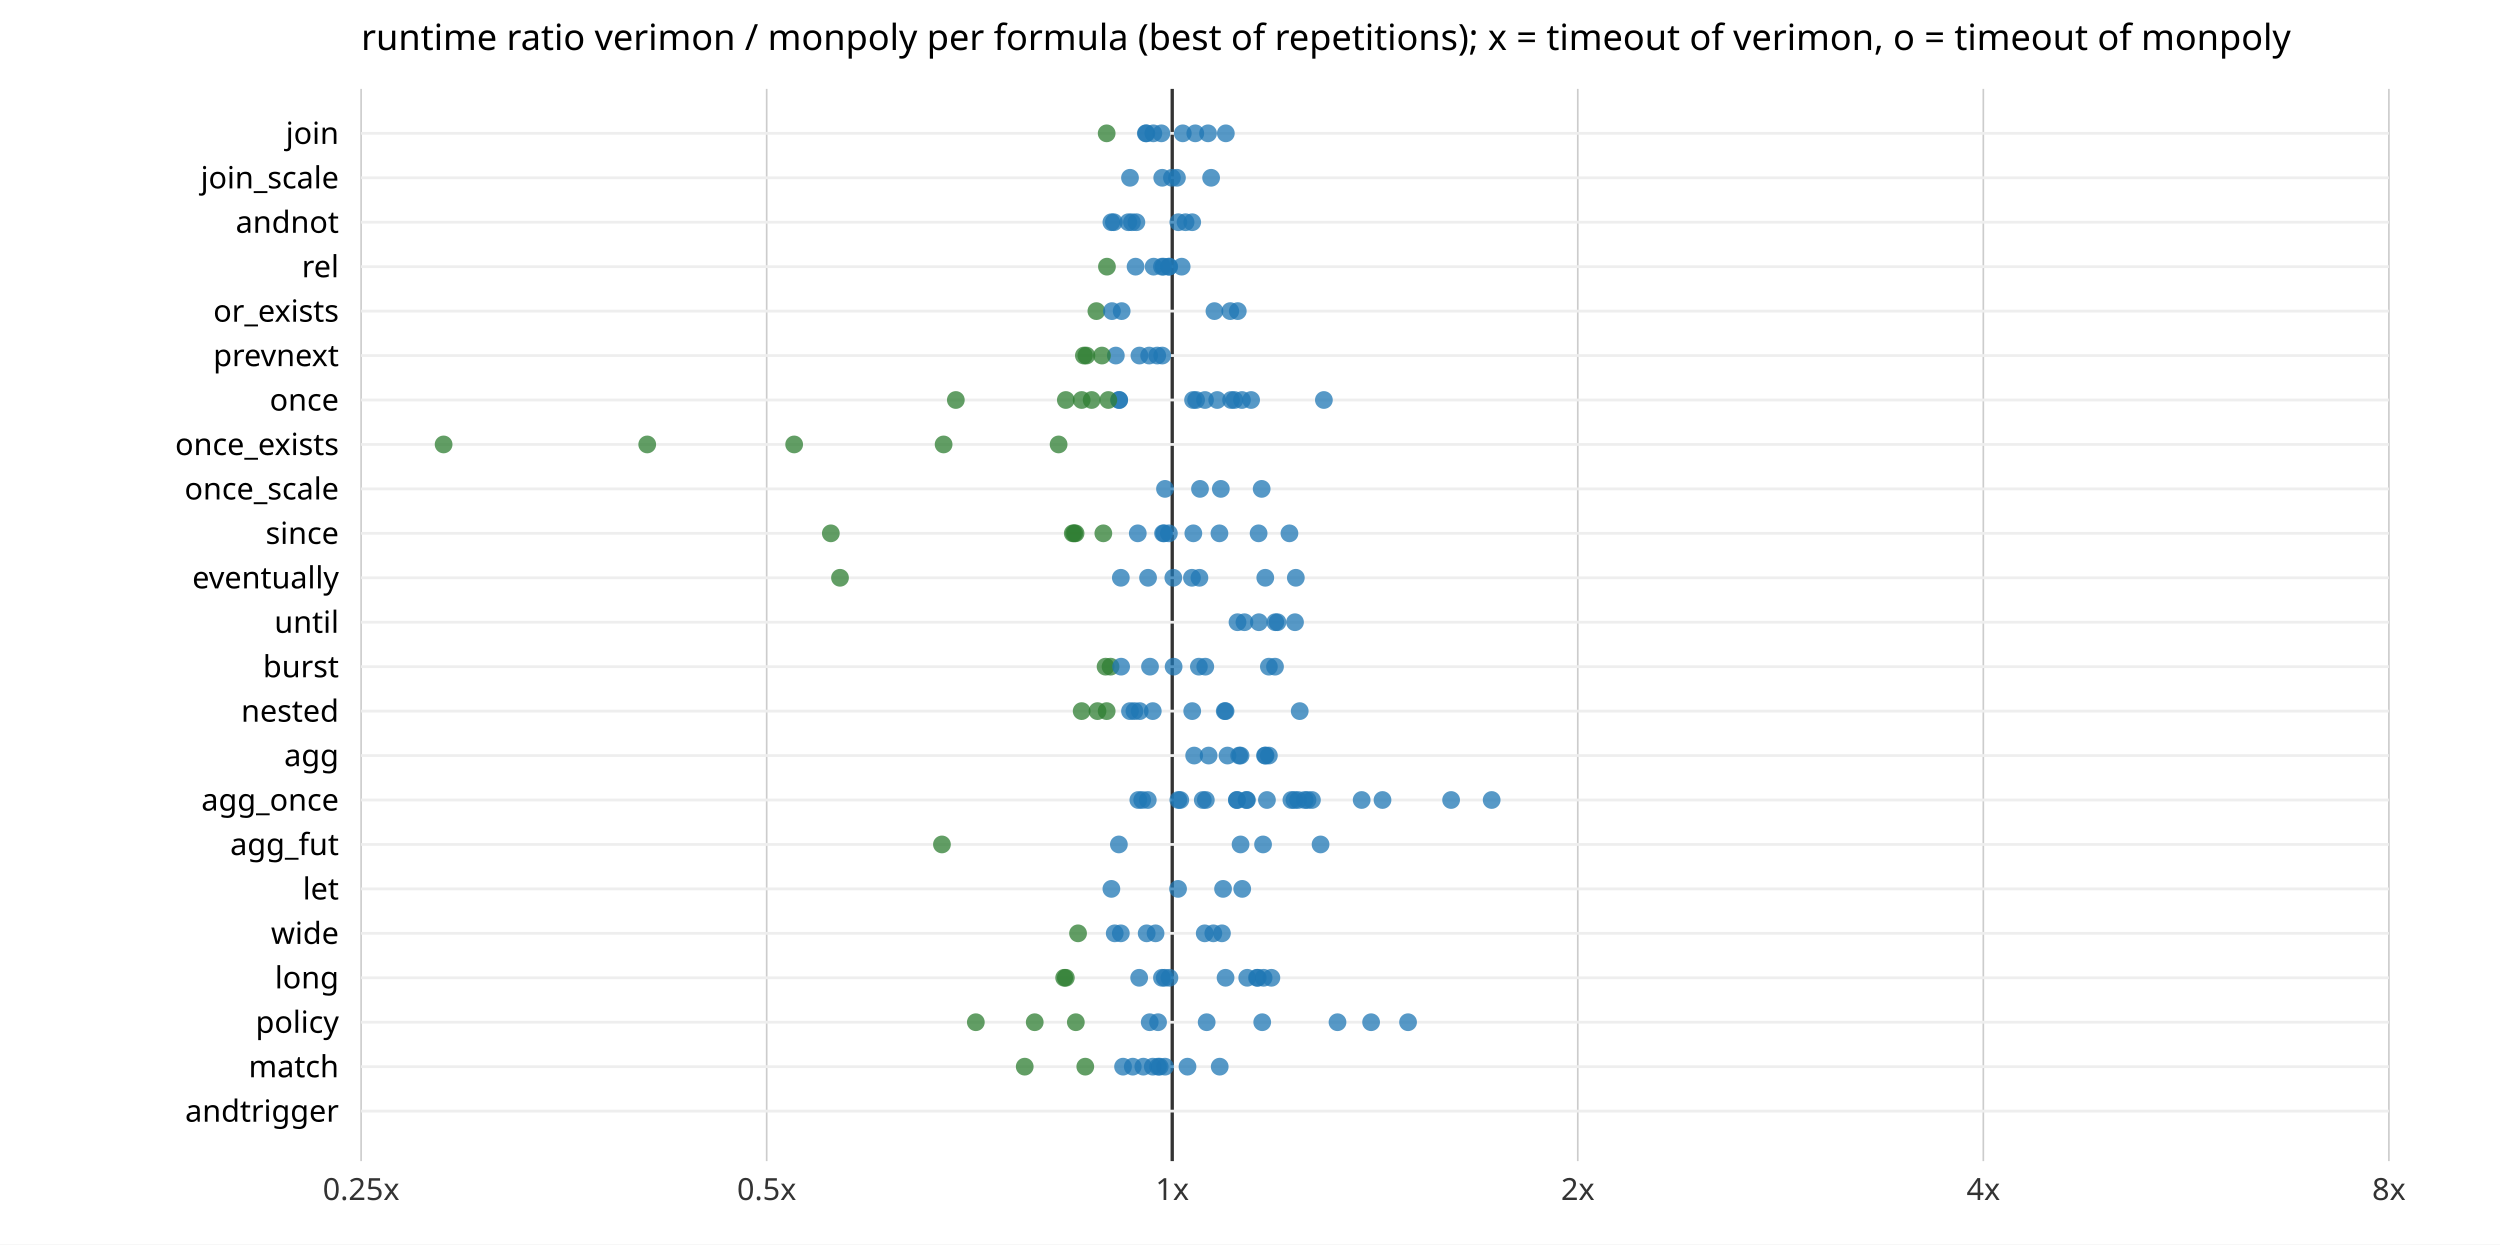
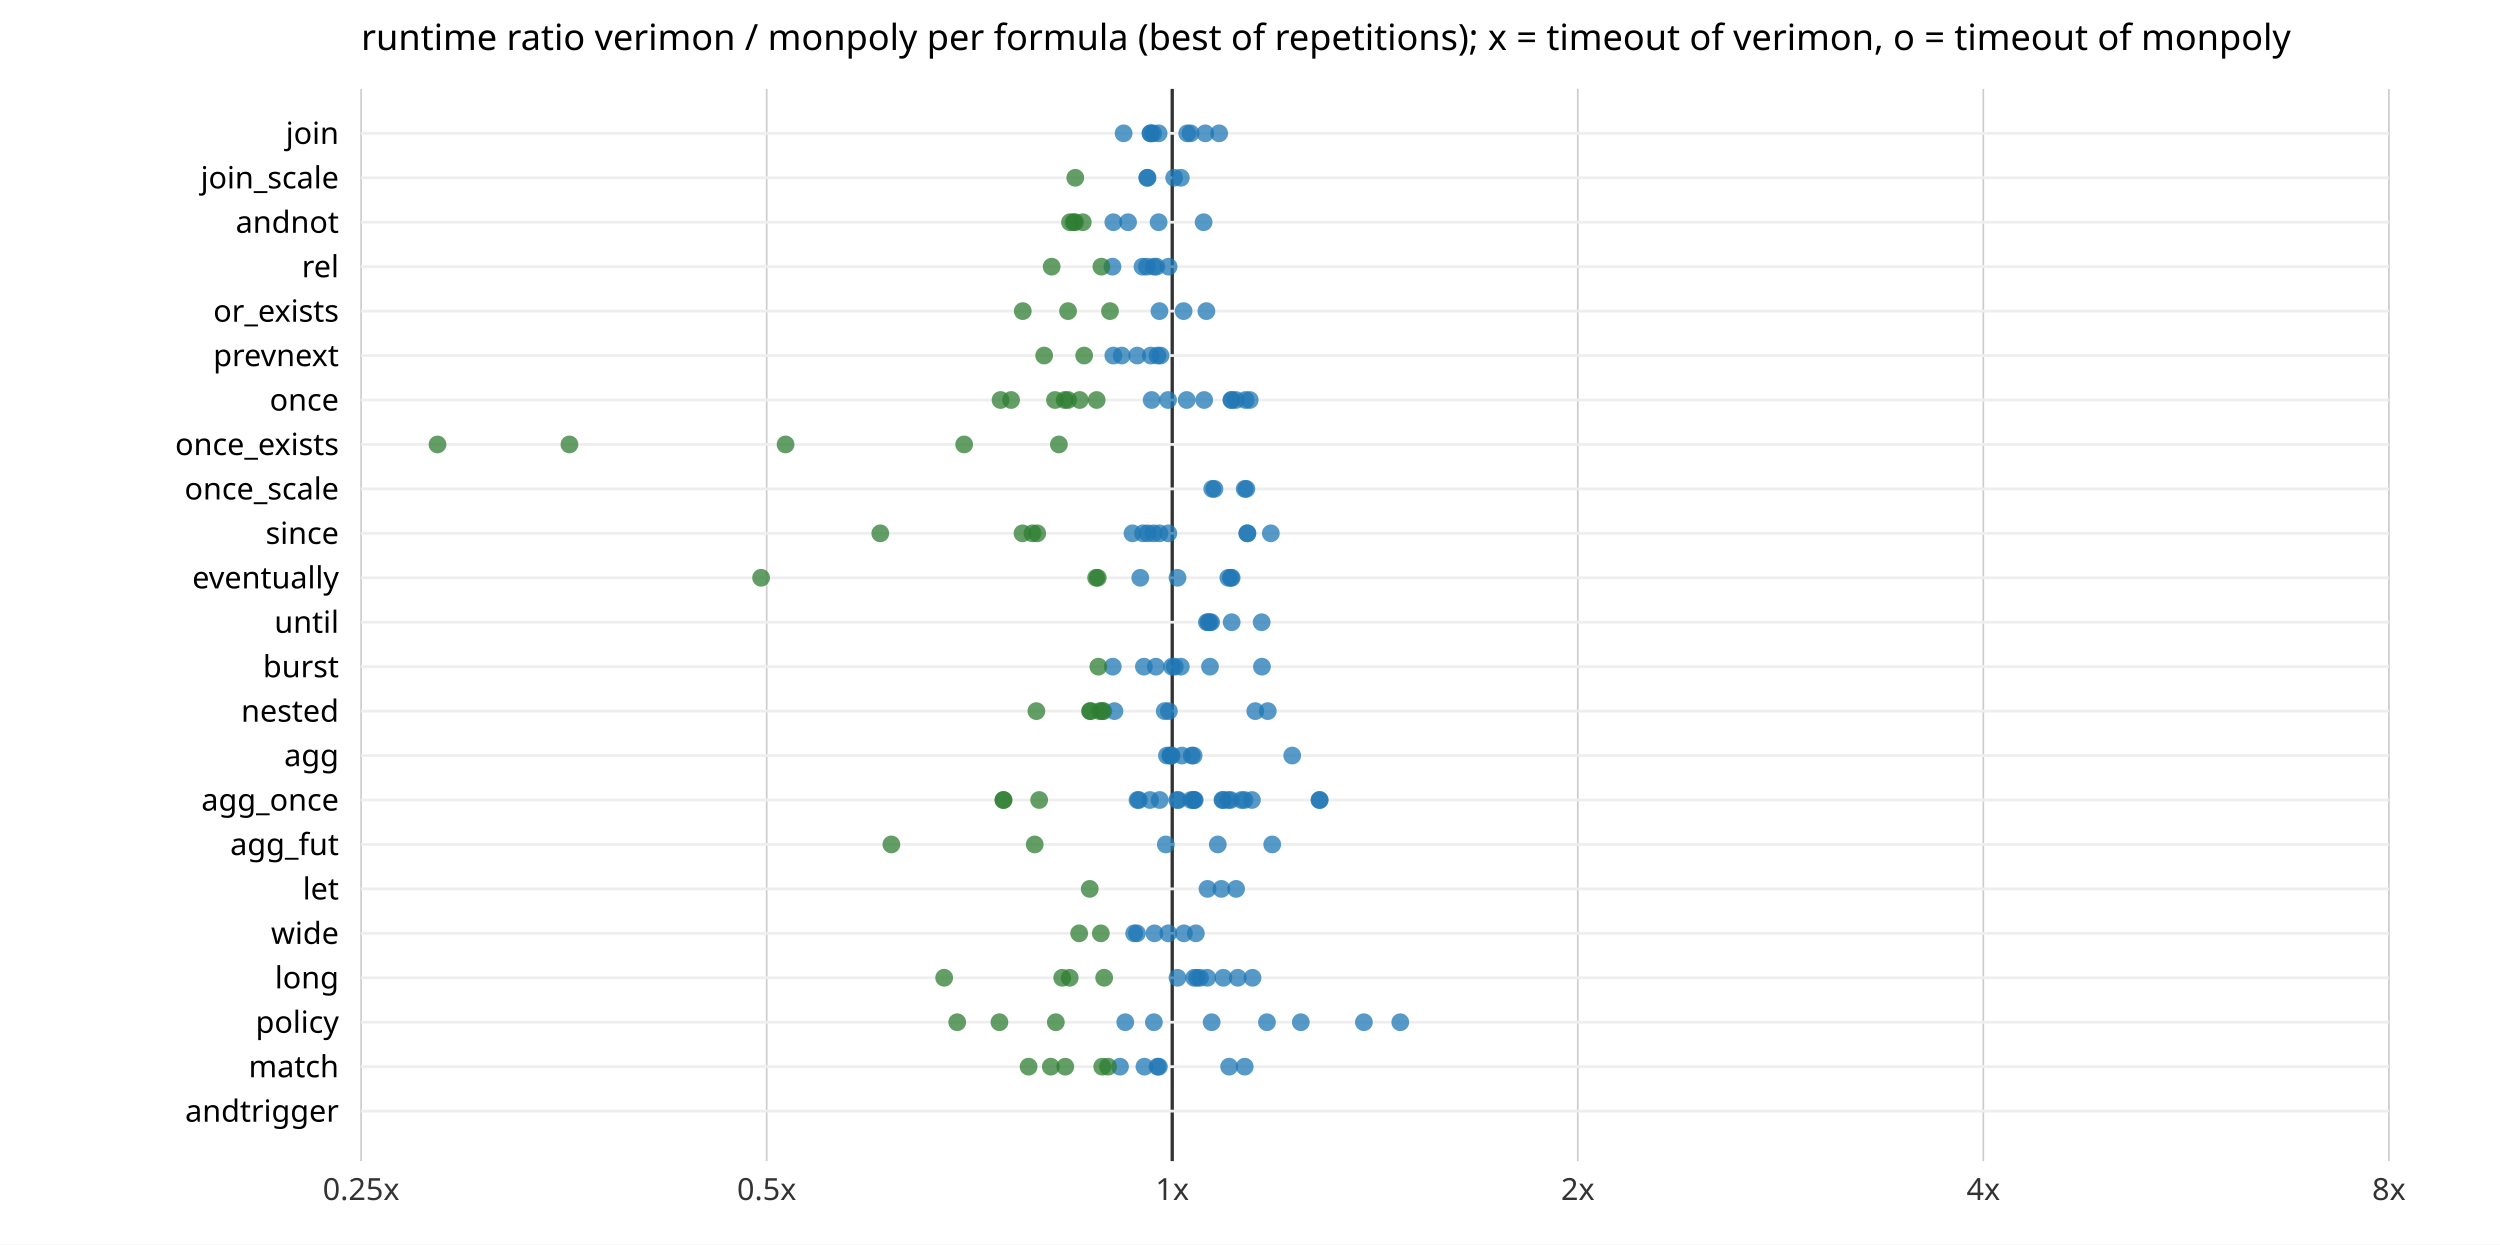
<svg xmlns="http://www.w3.org/2000/svg" width="900" height="448" font-family="sans-serif" font-size="11">
  <rect width="100%" height="100%" fill="white" />
  <text x="130" y="18" font-size="13">runtime ratio verimon / monpoly per formula (best of repetitions); x = timeout of verimon, o = timeout of monpoly</text>
  <line x1="130.0" y1="32" x2="130.0" y2="418" stroke="#ccc" stroke-width="0.6" />
  <text x="130.0" y="432" text-anchor="middle" fill="#333">0.25x</text>
  <line x1="276.0" y1="32" x2="276.0" y2="418" stroke="#ccc" stroke-width="0.6" />
  <text x="276.0" y="432" text-anchor="middle" fill="#333">0.5x</text>
  <line x1="422.0" y1="32" x2="422.0" y2="418" stroke="#333" stroke-width="1.2" />
  <text x="422.0" y="432" text-anchor="middle" fill="#333">1x</text>
  <line x1="568.0" y1="32" x2="568.0" y2="418" stroke="#ccc" stroke-width="0.6" />
  <text x="568.0" y="432" text-anchor="middle" fill="#333">2x</text>
  <line x1="714.0" y1="32" x2="714.0" y2="418" stroke="#ccc" stroke-width="0.6" />
  <text x="714.0" y="432" text-anchor="middle" fill="#333">4x</text>
  <line x1="860.0" y1="32" x2="860.0" y2="418" stroke="#ccc" stroke-width="0.6" />
  <text x="860.0" y="432" text-anchor="middle" fill="#333">8x</text>
  <text x="122" y="48.0" text-anchor="end" dominant-baseline="middle">join</text>
  <line x1="130" y1="48.0" x2="860" y2="48.0" stroke="#eee" />
-   <circle cx="415.2" cy="48.0" r="3.2" fill="#1f77b4" fill-opacity="0.75" />
-   <circle cx="412.5" cy="48.0" r="3.2" fill="#1f77b4" fill-opacity="0.75" />
-   <circle cx="434.9" cy="48.0" r="3.2" fill="#1f77b4" fill-opacity="0.75" />
-   <circle cx="441.3" cy="48.0" r="3.2" fill="#1f77b4" fill-opacity="0.75" />
-   <circle cx="425.8" cy="48.0" r="3.2" fill="#1f77b4" fill-opacity="0.75" />
-   <circle cx="412.7" cy="48.0" r="3.2" fill="#1f77b4" fill-opacity="0.75" />
-   <circle cx="418.1" cy="48.0" r="3.2" fill="#1f77b4" fill-opacity="0.75" />
-   <circle cx="430.3" cy="48.0" r="3.2" fill="#1f77b4" fill-opacity="0.75" />
-   <circle cx="398.4" cy="48.0" r="3.2" fill="#2e7d32" fill-opacity="0.75" />
+   <circle cx="417.1" cy="48.0" r="3.2" fill="#1f77b4" fill-opacity="0.75" />
+   <circle cx="415.1" cy="48.0" r="3.2" fill="#1f77b4" fill-opacity="0.75" />
+   <circle cx="438.9" cy="48.0" r="3.2" fill="#1f77b4" fill-opacity="0.75" />
+   <circle cx="428.6" cy="48.0" r="3.2" fill="#1f77b4" fill-opacity="0.75" />
+   <circle cx="427.4" cy="48.0" r="3.2" fill="#1f77b4" fill-opacity="0.75" />
+   <circle cx="414.2" cy="48.0" r="3.2" fill="#1f77b4" fill-opacity="0.75" />
+   <circle cx="414.2" cy="48.0" r="3.2" fill="#1f77b4" fill-opacity="0.75" />
+   <circle cx="404.5" cy="48.0" r="3.2" fill="#1f77b4" fill-opacity="0.75" />
+   <circle cx="433.9" cy="48.0" r="3.2" fill="#1f77b4" fill-opacity="0.75" />
  <text x="122" y="64.0" text-anchor="end" dominant-baseline="middle">join_scale</text>
  <line x1="130" y1="64.0" x2="860" y2="64.0" stroke="#eee" />
-   <circle cx="423.7" cy="64.0" r="3.2" fill="#1f77b4" fill-opacity="0.75" />
-   <circle cx="418.4" cy="64.0" r="3.2" fill="#1f77b4" fill-opacity="0.75" />
-   <circle cx="436.0" cy="64.0" r="3.2" fill="#1f77b4" fill-opacity="0.75" />
-   <circle cx="406.8" cy="64.0" r="3.2" fill="#1f77b4" fill-opacity="0.75" />
-   <circle cx="421.9" cy="64.0" r="3.2" fill="#1f77b4" fill-opacity="0.75" />
+   <circle cx="425.1" cy="64.0" r="3.2" fill="#1f77b4" fill-opacity="0.75" />
+   <circle cx="413.1" cy="64.0" r="3.2" fill="#1f77b4" fill-opacity="0.75" />
+   <circle cx="413.0" cy="64.0" r="3.2" fill="#1f77b4" fill-opacity="0.75" />
+   <circle cx="387.1" cy="64.0" r="3.2" fill="#2e7d32" fill-opacity="0.75" />
+   <circle cx="422.7" cy="64.0" r="3.2" fill="#1f77b4" fill-opacity="0.75" />
  <text x="122" y="80.0" text-anchor="end" dominant-baseline="middle">andnot</text>
  <line x1="130" y1="80.0" x2="860" y2="80.0" stroke="#eee" />
-   <circle cx="406.2" cy="80.0" r="3.2" fill="#1f77b4" fill-opacity="0.75" />
-   <circle cx="407.5" cy="80.0" r="3.2" fill="#1f77b4" fill-opacity="0.75" />
-   <circle cx="424.2" cy="80.0" r="3.2" fill="#1f77b4" fill-opacity="0.75" />
-   <circle cx="429.2" cy="80.0" r="3.2" fill="#1f77b4" fill-opacity="0.75" />
-   <circle cx="409.1" cy="80.0" r="3.2" fill="#1f77b4" fill-opacity="0.75" />
-   <circle cx="426.8" cy="80.0" r="3.2" fill="#1f77b4" fill-opacity="0.75" />
-   <circle cx="401.0" cy="80.0" r="3.2" fill="#1f77b4" fill-opacity="0.75" />
-   <circle cx="400.1" cy="80.0" r="3.2" fill="#1f77b4" fill-opacity="0.75" />
+   <circle cx="385.2" cy="80.0" r="3.2" fill="#2e7d32" fill-opacity="0.75" />
+   <circle cx="387.0" cy="80.0" r="3.2" fill="#2e7d32" fill-opacity="0.75" />
+   <circle cx="400.8" cy="80.0" r="3.2" fill="#1f77b4" fill-opacity="0.75" />
+   <circle cx="417.1" cy="80.0" r="3.2" fill="#1f77b4" fill-opacity="0.75" />
+   <circle cx="406.1" cy="80.0" r="3.2" fill="#1f77b4" fill-opacity="0.75" />
+   <circle cx="433.3" cy="80.0" r="3.2" fill="#1f77b4" fill-opacity="0.75" />
+   <circle cx="389.8" cy="80.0" r="3.2" fill="#2e7d32" fill-opacity="0.75" />
+   <circle cx="386.5" cy="80.0" r="3.2" fill="#2e7d32" fill-opacity="0.75" />
  <text x="122" y="96.0" text-anchor="end" dominant-baseline="middle">rel</text>
  <line x1="130" y1="96.0" x2="860" y2="96.0" stroke="#eee" />
-   <circle cx="408.8" cy="96.0" r="3.2" fill="#1f77b4" fill-opacity="0.75" />
-   <circle cx="418.9" cy="96.0" r="3.2" fill="#1f77b4" fill-opacity="0.75" />
-   <circle cx="418.3" cy="96.0" r="3.2" fill="#1f77b4" fill-opacity="0.75" />
-   <circle cx="420.9" cy="96.0" r="3.2" fill="#1f77b4" fill-opacity="0.75" />
-   <circle cx="398.5" cy="96.0" r="3.2" fill="#2e7d32" fill-opacity="0.75" />
-   <circle cx="425.4" cy="96.0" r="3.2" fill="#1f77b4" fill-opacity="0.75" />
-   <circle cx="415.3" cy="96.0" r="3.2" fill="#1f77b4" fill-opacity="0.75" />
-   <circle cx="420.8" cy="96.0" r="3.2" fill="#1f77b4" fill-opacity="0.75" />
+   <circle cx="400.5" cy="96.0" r="3.2" fill="#1f77b4" fill-opacity="0.75" />
+   <circle cx="416.3" cy="96.0" r="3.2" fill="#1f77b4" fill-opacity="0.75" />
+   <circle cx="412.9" cy="96.0" r="3.2" fill="#1f77b4" fill-opacity="0.75" />
+   <circle cx="396.5" cy="96.0" r="3.2" fill="#2e7d32" fill-opacity="0.75" />
+   <circle cx="378.6" cy="96.0" r="3.2" fill="#2e7d32" fill-opacity="0.75" />
+   <circle cx="411.3" cy="96.0" r="3.2" fill="#1f77b4" fill-opacity="0.75" />
+   <circle cx="420.7" cy="96.0" r="3.2" fill="#1f77b4" fill-opacity="0.75" />
+   <circle cx="415.4" cy="96.0" r="3.2" fill="#1f77b4" fill-opacity="0.75" />
  <text x="122" y="112.0" text-anchor="end" dominant-baseline="middle">or_exists</text>
  <line x1="130" y1="112.0" x2="860" y2="112.0" stroke="#eee" />
-   <circle cx="394.7" cy="112.0" r="3.2" fill="#2e7d32" fill-opacity="0.75" />
-   <circle cx="400.3" cy="112.0" r="3.2" fill="#1f77b4" fill-opacity="0.75" />
-   <circle cx="445.6" cy="112.0" r="3.2" fill="#1f77b4" fill-opacity="0.75" />
-   <circle cx="403.8" cy="112.0" r="3.2" fill="#1f77b4" fill-opacity="0.75" />
-   <circle cx="442.9" cy="112.0" r="3.2" fill="#1f77b4" fill-opacity="0.75" />
-   <circle cx="437.2" cy="112.0" r="3.2" fill="#1f77b4" fill-opacity="0.75" />
+   <circle cx="368.2" cy="112.0" r="3.2" fill="#2e7d32" fill-opacity="0.75" />
+   <circle cx="384.5" cy="112.0" r="3.2" fill="#2e7d32" fill-opacity="0.75" />
+   <circle cx="426.1" cy="112.0" r="3.2" fill="#1f77b4" fill-opacity="0.75" />
+   <circle cx="399.6" cy="112.0" r="3.2" fill="#2e7d32" fill-opacity="0.75" />
+   <circle cx="434.3" cy="112.0" r="3.2" fill="#1f77b4" fill-opacity="0.75" />
+   <circle cx="417.4" cy="112.0" r="3.2" fill="#1f77b4" fill-opacity="0.75" />
  <text x="122" y="128.0" text-anchor="end" dominant-baseline="middle">prevnext</text>
  <line x1="130" y1="128.0" x2="860" y2="128.0" stroke="#eee" />
-   <circle cx="410.2" cy="128.0" r="3.2" fill="#1f77b4" fill-opacity="0.75" />
-   <circle cx="416.6" cy="128.0" r="3.2" fill="#1f77b4" fill-opacity="0.75" />
-   <circle cx="401.7" cy="128.0" r="3.2" fill="#1f77b4" fill-opacity="0.75" />
-   <circle cx="413.7" cy="128.0" r="3.2" fill="#1f77b4" fill-opacity="0.75" />
-   <circle cx="390.2" cy="128.0" r="3.2" fill="#2e7d32" fill-opacity="0.75" />
-   <circle cx="396.7" cy="128.0" r="3.2" fill="#2e7d32" fill-opacity="0.75" />
-   <circle cx="391.1" cy="128.0" r="3.2" fill="#2e7d32" fill-opacity="0.75" />
-   <circle cx="418.4" cy="128.0" r="3.2" fill="#1f77b4" fill-opacity="0.75" />
+   <circle cx="409.4" cy="128.0" r="3.2" fill="#1f77b4" fill-opacity="0.75" />
+   <circle cx="414.3" cy="128.0" r="3.2" fill="#1f77b4" fill-opacity="0.75" />
+   <circle cx="400.8" cy="128.0" r="3.2" fill="#1f77b4" fill-opacity="0.75" />
+   <circle cx="416.7" cy="128.0" r="3.2" fill="#1f77b4" fill-opacity="0.75" />
+   <circle cx="375.9" cy="128.0" r="3.2" fill="#2e7d32" fill-opacity="0.75" />
+   <circle cx="390.3" cy="128.0" r="3.2" fill="#2e7d32" fill-opacity="0.75" />
+   <circle cx="403.8" cy="128.0" r="3.2" fill="#1f77b4" fill-opacity="0.75" />
+   <circle cx="417.8" cy="128.0" r="3.2" fill="#1f77b4" fill-opacity="0.75" />
  <text x="122" y="144.0" text-anchor="end" dominant-baseline="middle">once</text>
  <line x1="130" y1="144.0" x2="860" y2="144.0" stroke="#eee" />
-   <circle cx="433.8" cy="144.0" r="3.2" fill="#1f77b4" fill-opacity="0.75" />
-   <circle cx="402.9" cy="144.0" r="3.2" fill="#1f77b4" fill-opacity="0.75" />
-   <circle cx="383.7" cy="144.0" r="3.2" fill="#2e7d32" fill-opacity="0.75" />
-   <circle cx="430.6" cy="144.0" r="3.2" fill="#1f77b4" fill-opacity="0.75" />
-   <circle cx="438.2" cy="144.0" r="3.2" fill="#1f77b4" fill-opacity="0.75" />
-   <circle cx="443.2" cy="144.0" r="3.2" fill="#1f77b4" fill-opacity="0.75" />
-   <circle cx="444.4" cy="144.0" r="3.2" fill="#1f77b4" fill-opacity="0.75" />
-   <circle cx="447.1" cy="144.0" r="3.2" fill="#1f77b4" fill-opacity="0.75" />
-   <circle cx="393.0" cy="144.0" r="3.2" fill="#2e7d32" fill-opacity="0.75" />
-   <circle cx="389.4" cy="144.0" r="3.2" fill="#2e7d32" fill-opacity="0.75" />
-   <circle cx="402.9" cy="144.0" r="3.2" fill="#1f77b4" fill-opacity="0.75" />
-   <circle cx="399.0" cy="144.0" r="3.2" fill="#2e7d32" fill-opacity="0.75" />
-   <circle cx="344.1" cy="144.0" r="3.2" fill="#2e7d32" fill-opacity="0.75" />
-   <circle cx="476.6" cy="144.0" r="3.2" fill="#1f77b4" fill-opacity="0.75" />
-   <circle cx="450.4" cy="144.0" r="3.2" fill="#1f77b4" fill-opacity="0.75" />
-   <circle cx="429.5" cy="144.0" r="3.2" fill="#1f77b4" fill-opacity="0.75" />
+   <circle cx="414.6" cy="144.0" r="3.2" fill="#1f77b4" fill-opacity="0.75" />
+   <circle cx="394.8" cy="144.0" r="3.2" fill="#2e7d32" fill-opacity="0.75" />
+   <circle cx="360.2" cy="144.0" r="3.2" fill="#2e7d32" fill-opacity="0.75" />
+   <circle cx="427.2" cy="144.0" r="3.2" fill="#1f77b4" fill-opacity="0.75" />
+   <circle cx="443.4" cy="144.0" r="3.2" fill="#1f77b4" fill-opacity="0.75" />
+   <circle cx="443.3" cy="144.0" r="3.2" fill="#1f77b4" fill-opacity="0.75" />
+   <circle cx="449.9" cy="144.0" r="3.2" fill="#1f77b4" fill-opacity="0.75" />
+   <circle cx="433.5" cy="144.0" r="3.2" fill="#1f77b4" fill-opacity="0.75" />
+   <circle cx="384.5" cy="144.0" r="3.2" fill="#2e7d32" fill-opacity="0.75" />
+   <circle cx="379.8" cy="144.0" r="3.2" fill="#2e7d32" fill-opacity="0.75" />
+   <circle cx="383.3" cy="144.0" r="3.2" fill="#2e7d32" fill-opacity="0.75" />
+   <circle cx="388.7" cy="144.0" r="3.2" fill="#2e7d32" fill-opacity="0.75" />
+   <circle cx="364.0" cy="144.0" r="3.2" fill="#2e7d32" fill-opacity="0.75" />
+   <circle cx="444.9" cy="144.0" r="3.2" fill="#1f77b4" fill-opacity="0.75" />
+   <circle cx="420.5" cy="144.0" r="3.2" fill="#1f77b4" fill-opacity="0.75" />
+   <circle cx="448.4" cy="144.0" r="3.2" fill="#1f77b4" fill-opacity="0.75" />
  <text x="122" y="160.0" text-anchor="end" dominant-baseline="middle">once_exists</text>
  <line x1="130" y1="160.0" x2="860" y2="160.0" stroke="#eee" />
-   <circle cx="381.1" cy="160.0" r="3.2" fill="#2e7d32" fill-opacity="0.75" />
-   <circle cx="285.9" cy="160.0" r="3.2" fill="#2e7d32" fill-opacity="0.75" />
-   <circle cx="233.0" cy="160.0" r="3.2" fill="#2e7d32" fill-opacity="0.75" />
-   <circle cx="339.7" cy="160.0" r="3.2" fill="#2e7d32" fill-opacity="0.75" />
-   <circle cx="159.7" cy="160.0" r="3.2" fill="#2e7d32" fill-opacity="0.75" />
+   <circle cx="381.2" cy="160.0" r="3.2" fill="#2e7d32" fill-opacity="0.75" />
+   <circle cx="282.8" cy="160.0" r="3.2" fill="#2e7d32" fill-opacity="0.75" />
+   <circle cx="205.0" cy="160.0" r="3.2" fill="#2e7d32" fill-opacity="0.75" />
+   <circle cx="347.1" cy="160.0" r="3.2" fill="#2e7d32" fill-opacity="0.75" />
+   <circle cx="157.5" cy="160.0" r="3.2" fill="#2e7d32" fill-opacity="0.75" />
  <text x="122" y="176.0" text-anchor="end" dominant-baseline="middle">once_scale</text>
  <line x1="130" y1="176.0" x2="860" y2="176.0" stroke="#eee" />
-   <circle cx="432.0" cy="176.0" r="3.2" fill="#1f77b4" fill-opacity="0.75" />
-   <circle cx="454.2" cy="176.0" r="3.2" fill="#1f77b4" fill-opacity="0.75" />
-   <circle cx="439.5" cy="176.0" r="3.2" fill="#1f77b4" fill-opacity="0.75" />
-   <circle cx="419.4" cy="176.0" r="3.2" fill="#1f77b4" fill-opacity="0.75" />
+   <circle cx="437.2" cy="176.0" r="3.2" fill="#1f77b4" fill-opacity="0.75" />
+   <circle cx="448.7" cy="176.0" r="3.2" fill="#1f77b4" fill-opacity="0.75" />
+   <circle cx="436.4" cy="176.0" r="3.2" fill="#1f77b4" fill-opacity="0.75" />
+   <circle cx="448.1" cy="176.0" r="3.2" fill="#1f77b4" fill-opacity="0.75" />
  <text x="122" y="192.0" text-anchor="end" dominant-baseline="middle">since</text>
  <line x1="130" y1="192.0" x2="860" y2="192.0" stroke="#eee" />
-   <circle cx="386.7" cy="192.0" r="3.2" fill="#2e7d32" fill-opacity="0.75" />
-   <circle cx="386.2" cy="192.0" r="3.2" fill="#2e7d32" fill-opacity="0.75" />
-   <circle cx="387.2" cy="192.0" r="3.2" fill="#2e7d32" fill-opacity="0.75" />
-   <circle cx="397.2" cy="192.0" r="3.2" fill="#2e7d32" fill-opacity="0.75" />
-   <circle cx="429.6" cy="192.0" r="3.2" fill="#1f77b4" fill-opacity="0.75" />
-   <circle cx="420.8" cy="192.0" r="3.2" fill="#1f77b4" fill-opacity="0.75" />
-   <circle cx="464.2" cy="192.0" r="3.2" fill="#1f77b4" fill-opacity="0.75" />
-   <circle cx="453.1" cy="192.0" r="3.2" fill="#1f77b4" fill-opacity="0.75" />
-   <circle cx="439.0" cy="192.0" r="3.2" fill="#1f77b4" fill-opacity="0.75" />
-   <circle cx="418.7" cy="192.0" r="3.2" fill="#1f77b4" fill-opacity="0.75" />
-   <circle cx="409.6" cy="192.0" r="3.2" fill="#1f77b4" fill-opacity="0.75" />
-   <circle cx="299.1" cy="192.0" r="3.2" fill="#2e7d32" fill-opacity="0.75" />
-   <circle cx="419.1" cy="192.0" r="3.2" fill="#1f77b4" fill-opacity="0.75" />
+   <circle cx="368.1" cy="192.0" r="3.2" fill="#2e7d32" fill-opacity="0.75" />
+   <circle cx="371.7" cy="192.0" r="3.2" fill="#2e7d32" fill-opacity="0.75" />
+   <circle cx="373.4" cy="192.0" r="3.2" fill="#2e7d32" fill-opacity="0.75" />
+   <circle cx="407.7" cy="192.0" r="3.2" fill="#1f77b4" fill-opacity="0.75" />
+   <circle cx="415.3" cy="192.0" r="3.2" fill="#1f77b4" fill-opacity="0.75" />
+   <circle cx="411.5" cy="192.0" r="3.2" fill="#1f77b4" fill-opacity="0.75" />
+   <circle cx="457.5" cy="192.0" r="3.2" fill="#1f77b4" fill-opacity="0.75" />
+   <circle cx="449.0" cy="192.0" r="3.2" fill="#1f77b4" fill-opacity="0.75" />
+   <circle cx="449.1" cy="192.0" r="3.2" fill="#1f77b4" fill-opacity="0.75" />
+   <circle cx="413.2" cy="192.0" r="3.2" fill="#1f77b4" fill-opacity="0.75" />
+   <circle cx="417.4" cy="192.0" r="3.2" fill="#1f77b4" fill-opacity="0.75" />
+   <circle cx="316.9" cy="192.0" r="3.2" fill="#2e7d32" fill-opacity="0.75" />
+   <circle cx="420.6" cy="192.0" r="3.2" fill="#1f77b4" fill-opacity="0.75" />
  <text x="122" y="208.0" text-anchor="end" dominant-baseline="middle">eventually</text>
  <line x1="130" y1="208.0" x2="860" y2="208.0" stroke="#eee" />
-   <circle cx="429.1" cy="208.0" r="3.2" fill="#1f77b4" fill-opacity="0.75" />
-   <circle cx="431.8" cy="208.0" r="3.2" fill="#1f77b4" fill-opacity="0.75" />
-   <circle cx="466.5" cy="208.0" r="3.2" fill="#1f77b4" fill-opacity="0.75" />
-   <circle cx="413.3" cy="208.0" r="3.2" fill="#1f77b4" fill-opacity="0.75" />
-   <circle cx="422.4" cy="208.0" r="3.2" fill="#1f77b4" fill-opacity="0.75" />
-   <circle cx="455.5" cy="208.0" r="3.2" fill="#1f77b4" fill-opacity="0.75" />
-   <circle cx="403.5" cy="208.0" r="3.2" fill="#1f77b4" fill-opacity="0.75" />
-   <circle cx="302.4" cy="208.0" r="3.2" fill="#2e7d32" fill-opacity="0.75" />
+   <circle cx="410.5" cy="208.0" r="3.2" fill="#1f77b4" fill-opacity="0.75" />
+   <circle cx="443.1" cy="208.0" r="3.2" fill="#1f77b4" fill-opacity="0.75" />
+   <circle cx="443.4" cy="208.0" r="3.2" fill="#1f77b4" fill-opacity="0.75" />
+   <circle cx="395.2" cy="208.0" r="3.2" fill="#2e7d32" fill-opacity="0.75" />
+   <circle cx="423.9" cy="208.0" r="3.2" fill="#1f77b4" fill-opacity="0.75" />
+   <circle cx="442.2" cy="208.0" r="3.2" fill="#1f77b4" fill-opacity="0.75" />
+   <circle cx="394.6" cy="208.0" r="3.2" fill="#2e7d32" fill-opacity="0.75" />
+   <circle cx="274.0" cy="208.0" r="3.2" fill="#2e7d32" fill-opacity="0.75" />
  <text x="122" y="224.0" text-anchor="end" dominant-baseline="middle">until</text>
  <line x1="130" y1="224.0" x2="860" y2="224.0" stroke="#eee" />
-   <circle cx="448.0" cy="224.0" r="3.2" fill="#1f77b4" fill-opacity="0.75" />
-   <circle cx="459.1" cy="224.0" r="3.2" fill="#1f77b4" fill-opacity="0.75" />
-   <circle cx="445.5" cy="224.0" r="3.2" fill="#1f77b4" fill-opacity="0.75" />
-   <circle cx="453.2" cy="224.0" r="3.2" fill="#1f77b4" fill-opacity="0.75" />
-   <circle cx="459.9" cy="224.0" r="3.2" fill="#1f77b4" fill-opacity="0.75" />
-   <circle cx="466.2" cy="224.0" r="3.2" fill="#1f77b4" fill-opacity="0.75" />
+   <circle cx="435.0" cy="224.0" r="3.2" fill="#1f77b4" fill-opacity="0.75" />
+   <circle cx="436.0" cy="224.0" r="3.2" fill="#1f77b4" fill-opacity="0.75" />
+   <circle cx="435.5" cy="224.0" r="3.2" fill="#1f77b4" fill-opacity="0.75" />
+   <circle cx="434.5" cy="224.0" r="3.2" fill="#1f77b4" fill-opacity="0.75" />
+   <circle cx="443.4" cy="224.0" r="3.2" fill="#1f77b4" fill-opacity="0.75" />
+   <circle cx="454.2" cy="224.0" r="3.2" fill="#1f77b4" fill-opacity="0.75" />
  <text x="122" y="240.0" text-anchor="end" dominant-baseline="middle">burst</text>
  <line x1="130" y1="240.0" x2="860" y2="240.0" stroke="#eee" />
-   <circle cx="398.0" cy="240.0" r="3.2" fill="#2e7d32" fill-opacity="0.75" />
-   <circle cx="399.8" cy="240.0" r="3.2" fill="#2e7d32" fill-opacity="0.75" />
-   <circle cx="433.9" cy="240.0" r="3.2" fill="#1f77b4" fill-opacity="0.75" />
-   <circle cx="422.5" cy="240.0" r="3.2" fill="#1f77b4" fill-opacity="0.75" />
-   <circle cx="414.0" cy="240.0" r="3.2" fill="#1f77b4" fill-opacity="0.75" />
-   <circle cx="431.6" cy="240.0" r="3.2" fill="#1f77b4" fill-opacity="0.75" />
-   <circle cx="456.8" cy="240.0" r="3.2" fill="#1f77b4" fill-opacity="0.75" />
-   <circle cx="459.0" cy="240.0" r="3.2" fill="#1f77b4" fill-opacity="0.75" />
-   <circle cx="403.6" cy="240.0" r="3.2" fill="#1f77b4" fill-opacity="0.75" />
+   <circle cx="400.6" cy="240.0" r="3.2" fill="#1f77b4" fill-opacity="0.75" />
+   <circle cx="411.8" cy="240.0" r="3.2" fill="#1f77b4" fill-opacity="0.75" />
+   <circle cx="416.1" cy="240.0" r="3.2" fill="#1f77b4" fill-opacity="0.75" />
+   <circle cx="422.9" cy="240.0" r="3.2" fill="#1f77b4" fill-opacity="0.75" />
+   <circle cx="421.9" cy="240.0" r="3.2" fill="#1f77b4" fill-opacity="0.75" />
+   <circle cx="425.1" cy="240.0" r="3.2" fill="#1f77b4" fill-opacity="0.75" />
+   <circle cx="435.6" cy="240.0" r="3.2" fill="#1f77b4" fill-opacity="0.75" />
+   <circle cx="454.3" cy="240.0" r="3.2" fill="#1f77b4" fill-opacity="0.75" />
+   <circle cx="395.4" cy="240.0" r="3.2" fill="#2e7d32" fill-opacity="0.75" />
  <text x="122" y="256.0" text-anchor="end" dominant-baseline="middle">nested</text>
  <line x1="130" y1="256.0" x2="860" y2="256.0" stroke="#eee" />
-   <circle cx="429.2" cy="256.0" r="3.2" fill="#1f77b4" fill-opacity="0.75" />
-   <circle cx="408.4" cy="256.0" r="3.2" fill="#1f77b4" fill-opacity="0.75" />
-   <circle cx="406.8" cy="256.0" r="3.2" fill="#1f77b4" fill-opacity="0.75" />
-   <circle cx="415.0" cy="256.0" r="3.2" fill="#1f77b4" fill-opacity="0.75" />
-   <circle cx="398.4" cy="256.0" r="3.2" fill="#2e7d32" fill-opacity="0.75" />
-   <circle cx="395.1" cy="256.0" r="3.2" fill="#2e7d32" fill-opacity="0.75" />
-   <circle cx="441.2" cy="256.0" r="3.2" fill="#1f77b4" fill-opacity="0.75" />
-   <circle cx="389.4" cy="256.0" r="3.2" fill="#2e7d32" fill-opacity="0.75" />
-   <circle cx="410.3" cy="256.0" r="3.2" fill="#1f77b4" fill-opacity="0.75" />
-   <circle cx="440.9" cy="256.0" r="3.2" fill="#1f77b4" fill-opacity="0.75" />
-   <circle cx="467.9" cy="256.0" r="3.2" fill="#1f77b4" fill-opacity="0.75" />
+   <circle cx="420.8" cy="256.0" r="3.2" fill="#1f77b4" fill-opacity="0.75" />
+   <circle cx="397.2" cy="256.0" r="3.2" fill="#2e7d32" fill-opacity="0.75" />
+   <circle cx="373.1" cy="256.0" r="3.2" fill="#2e7d32" fill-opacity="0.75" />
+   <circle cx="401.2" cy="256.0" r="3.2" fill="#1f77b4" fill-opacity="0.75" />
+   <circle cx="392.4" cy="256.0" r="3.2" fill="#2e7d32" fill-opacity="0.75" />
+   <circle cx="395.9" cy="256.0" r="3.2" fill="#2e7d32" fill-opacity="0.75" />
+   <circle cx="451.9" cy="256.0" r="3.2" fill="#1f77b4" fill-opacity="0.75" />
+   <circle cx="392.6" cy="256.0" r="3.2" fill="#2e7d32" fill-opacity="0.75" />
+   <circle cx="396.8" cy="256.0" r="3.2" fill="#2e7d32" fill-opacity="0.75" />
+   <circle cx="419.3" cy="256.0" r="3.2" fill="#1f77b4" fill-opacity="0.75" />
+   <circle cx="456.4" cy="256.0" r="3.2" fill="#1f77b4" fill-opacity="0.75" />
  <text x="122" y="272.0" text-anchor="end" dominant-baseline="middle">agg</text>
  <line x1="130" y1="272.0" x2="860" y2="272.0" stroke="#eee" />
-   <circle cx="456.8" cy="272.0" r="3.2" fill="#1f77b4" fill-opacity="0.75" />
-   <circle cx="455.4" cy="272.0" r="3.2" fill="#1f77b4" fill-opacity="0.75" />
-   <circle cx="441.9" cy="272.0" r="3.2" fill="#1f77b4" fill-opacity="0.75" />
-   <circle cx="435.1" cy="272.0" r="3.2" fill="#1f77b4" fill-opacity="0.75" />
-   <circle cx="446.1" cy="272.0" r="3.2" fill="#1f77b4" fill-opacity="0.75" />
-   <circle cx="446.6" cy="272.0" r="3.2" fill="#1f77b4" fill-opacity="0.75" />
-   <circle cx="455.6" cy="272.0" r="3.2" fill="#1f77b4" fill-opacity="0.75" />
-   <circle cx="429.9" cy="272.0" r="3.2" fill="#1f77b4" fill-opacity="0.75" />
+   <circle cx="421.8" cy="272.0" r="3.2" fill="#1f77b4" fill-opacity="0.75" />
+   <circle cx="421.3" cy="272.0" r="3.2" fill="#1f77b4" fill-opacity="0.75" />
+   <circle cx="421.5" cy="272.0" r="3.2" fill="#1f77b4" fill-opacity="0.75" />
+   <circle cx="420.1" cy="272.0" r="3.2" fill="#1f77b4" fill-opacity="0.75" />
+   <circle cx="429.0" cy="272.0" r="3.2" fill="#1f77b4" fill-opacity="0.75" />
+   <circle cx="429.7" cy="272.0" r="3.2" fill="#1f77b4" fill-opacity="0.75" />
+   <circle cx="465.2" cy="272.0" r="3.2" fill="#1f77b4" fill-opacity="0.75" />
+   <circle cx="425.5" cy="272.0" r="3.2" fill="#1f77b4" fill-opacity="0.75" />
  <text x="122" y="288.0" text-anchor="end" dominant-baseline="middle">agg_once</text>
  <line x1="130" y1="288.0" x2="860" y2="288.0" stroke="#eee" />
-   <circle cx="448.7" cy="288.0" r="3.2" fill="#1f77b4" fill-opacity="0.75" />
-   <circle cx="448.9" cy="288.0" r="3.2" fill="#1f77b4" fill-opacity="0.75" />
-   <circle cx="469.7" cy="288.0" r="3.2" fill="#1f77b4" fill-opacity="0.75" />
-   <circle cx="433.0" cy="288.0" r="3.2" fill="#1f77b4" fill-opacity="0.75" />
-   <circle cx="445.3" cy="288.0" r="3.2" fill="#1f77b4" fill-opacity="0.75" />
-   <circle cx="497.7" cy="288.0" r="3.2" fill="#1f77b4" fill-opacity="0.75" />
-   <circle cx="490.2" cy="288.0" r="3.2" fill="#1f77b4" fill-opacity="0.75" />
-   <circle cx="522.4" cy="288.0" r="3.2" fill="#1f77b4" fill-opacity="0.75" />
-   <circle cx="537.0" cy="288.0" r="3.2" fill="#1f77b4" fill-opacity="0.75" />
-   <circle cx="470.7" cy="288.0" r="3.2" fill="#1f77b4" fill-opacity="0.75" />
-   <circle cx="466.0" cy="288.0" r="3.2" fill="#1f77b4" fill-opacity="0.75" />
-   <circle cx="464.9" cy="288.0" r="3.2" fill="#1f77b4" fill-opacity="0.75" />
-   <circle cx="456.1" cy="288.0" r="3.2" fill="#1f77b4" fill-opacity="0.75" />
-   <circle cx="424.9" cy="288.0" r="3.2" fill="#1f77b4" fill-opacity="0.75" />
-   <circle cx="445.3" cy="288.0" r="3.2" fill="#1f77b4" fill-opacity="0.75" />
+   <circle cx="414.0" cy="288.0" r="3.2" fill="#1f77b4" fill-opacity="0.75" />
+   <circle cx="410.0" cy="288.0" r="3.2" fill="#1f77b4" fill-opacity="0.75" />
+   <circle cx="430.1" cy="288.0" r="3.2" fill="#1f77b4" fill-opacity="0.75" />
+   <circle cx="417.5" cy="288.0" r="3.2" fill="#1f77b4" fill-opacity="0.75" />
+   <circle cx="409.5" cy="288.0" r="3.2" fill="#1f77b4" fill-opacity="0.75" />
+   <circle cx="429.8" cy="288.0" r="3.2" fill="#1f77b4" fill-opacity="0.75" />
+   <circle cx="448.0" cy="288.0" r="3.2" fill="#1f77b4" fill-opacity="0.75" />
+   <circle cx="475.1" cy="288.0" r="3.2" fill="#1f77b4" fill-opacity="0.75" />
+   <circle cx="475.0" cy="288.0" r="3.2" fill="#1f77b4" fill-opacity="0.75" />
+   <circle cx="440.3" cy="288.0" r="3.2" fill="#1f77b4" fill-opacity="0.75" />
+   <circle cx="440.1" cy="288.0" r="3.2" fill="#1f77b4" fill-opacity="0.75" />
+   <circle cx="442.1" cy="288.0" r="3.2" fill="#1f77b4" fill-opacity="0.75" />
+   <circle cx="446.9" cy="288.0" r="3.2" fill="#1f77b4" fill-opacity="0.75" />
+   <circle cx="423.8" cy="288.0" r="3.2" fill="#1f77b4" fill-opacity="0.75" />
+   <circle cx="429.7" cy="288.0" r="3.2" fill="#1f77b4" fill-opacity="0.75" />
+   <circle cx="428.8" cy="288.0" r="3.2" fill="#1f77b4" fill-opacity="0.75" />
  <circle cx="424.2" cy="288.0" r="3.2" fill="#1f77b4" fill-opacity="0.75" />
-   <circle cx="434.1" cy="288.0" r="3.2" fill="#1f77b4" fill-opacity="0.75" />
-   <circle cx="411.2" cy="288.0" r="3.2" fill="#1f77b4" fill-opacity="0.75" />
-   <circle cx="413.2" cy="288.0" r="3.2" fill="#1f77b4" fill-opacity="0.75" />
-   <circle cx="472.3" cy="288.0" r="3.2" fill="#1f77b4" fill-opacity="0.75" />
-   <circle cx="467.3" cy="288.0" r="3.2" fill="#1f77b4" fill-opacity="0.75" />
-   <circle cx="409.8" cy="288.0" r="3.2" fill="#1f77b4" fill-opacity="0.75" />
+   <circle cx="374.1" cy="288.0" r="3.2" fill="#2e7d32" fill-opacity="0.75" />
+   <circle cx="361.3" cy="288.0" r="3.2" fill="#2e7d32" fill-opacity="0.75" />
+   <circle cx="443.0" cy="288.0" r="3.2" fill="#1f77b4" fill-opacity="0.75" />
+   <circle cx="450.7" cy="288.0" r="3.2" fill="#1f77b4" fill-opacity="0.75" />
+   <circle cx="361.2" cy="288.0" r="3.2" fill="#2e7d32" fill-opacity="0.75" />
  <text x="122" y="304.0" text-anchor="end" dominant-baseline="middle">agg_fut</text>
  <line x1="130" y1="304.0" x2="860" y2="304.0" stroke="#eee" />
-   <circle cx="402.8" cy="304.0" r="3.2" fill="#1f77b4" fill-opacity="0.75" />
-   <circle cx="339.1" cy="304.0" r="3.2" fill="#2e7d32" fill-opacity="0.75" />
-   <circle cx="454.7" cy="304.0" r="3.2" fill="#1f77b4" fill-opacity="0.75" />
-   <circle cx="475.4" cy="304.0" r="3.2" fill="#1f77b4" fill-opacity="0.75" />
-   <circle cx="446.6" cy="304.0" r="3.2" fill="#1f77b4" fill-opacity="0.75" />
+   <circle cx="372.5" cy="304.0" r="3.2" fill="#2e7d32" fill-opacity="0.75" />
+   <circle cx="320.9" cy="304.0" r="3.2" fill="#2e7d32" fill-opacity="0.75" />
+   <circle cx="438.4" cy="304.0" r="3.2" fill="#1f77b4" fill-opacity="0.75" />
+   <circle cx="458.0" cy="304.0" r="3.2" fill="#1f77b4" fill-opacity="0.75" />
+   <circle cx="419.7" cy="304.0" r="3.2" fill="#1f77b4" fill-opacity="0.75" />
  <text x="122" y="320.0" text-anchor="end" dominant-baseline="middle">let</text>
  <line x1="130" y1="320.0" x2="860" y2="320.0" stroke="#eee" />
-   <circle cx="400.1" cy="320.0" r="3.2" fill="#1f77b4" fill-opacity="0.75" />
-   <circle cx="424.1" cy="320.0" r="3.2" fill="#1f77b4" fill-opacity="0.75" />
-   <circle cx="440.3" cy="320.0" r="3.2" fill="#1f77b4" fill-opacity="0.75" />
-   <circle cx="447.2" cy="320.0" r="3.2" fill="#1f77b4" fill-opacity="0.75" />
+   <circle cx="392.3" cy="320.0" r="3.2" fill="#2e7d32" fill-opacity="0.75" />
+   <circle cx="434.7" cy="320.0" r="3.2" fill="#1f77b4" fill-opacity="0.75" />
+   <circle cx="439.7" cy="320.0" r="3.2" fill="#1f77b4" fill-opacity="0.75" />
+   <circle cx="445.0" cy="320.0" r="3.2" fill="#1f77b4" fill-opacity="0.75" />
  <text x="122" y="336.0" text-anchor="end" dominant-baseline="middle">wide</text>
  <line x1="130" y1="336.0" x2="860" y2="336.0" stroke="#eee" />
-   <circle cx="403.5" cy="336.0" r="3.2" fill="#1f77b4" fill-opacity="0.75" />
-   <circle cx="412.8" cy="336.0" r="3.2" fill="#1f77b4" fill-opacity="0.75" />
-   <circle cx="436.8" cy="336.0" r="3.2" fill="#1f77b4" fill-opacity="0.75" />
-   <circle cx="388.1" cy="336.0" r="3.2" fill="#2e7d32" fill-opacity="0.75" />
-   <circle cx="416.0" cy="336.0" r="3.2" fill="#1f77b4" fill-opacity="0.75" />
-   <circle cx="401.3" cy="336.0" r="3.2" fill="#1f77b4" fill-opacity="0.75" />
-   <circle cx="439.9" cy="336.0" r="3.2" fill="#1f77b4" fill-opacity="0.75" />
-   <circle cx="433.7" cy="336.0" r="3.2" fill="#1f77b4" fill-opacity="0.75" />
+   <circle cx="408.3" cy="336.0" r="3.2" fill="#1f77b4" fill-opacity="0.75" />
+   <circle cx="415.6" cy="336.0" r="3.2" fill="#1f77b4" fill-opacity="0.75" />
+   <circle cx="426.2" cy="336.0" r="3.2" fill="#1f77b4" fill-opacity="0.75" />
+   <circle cx="388.5" cy="336.0" r="3.2" fill="#2e7d32" fill-opacity="0.75" />
+   <circle cx="409.3" cy="336.0" r="3.2" fill="#1f77b4" fill-opacity="0.75" />
+   <circle cx="396.3" cy="336.0" r="3.2" fill="#2e7d32" fill-opacity="0.75" />
+   <circle cx="420.6" cy="336.0" r="3.2" fill="#1f77b4" fill-opacity="0.75" />
+   <circle cx="430.5" cy="336.0" r="3.2" fill="#1f77b4" fill-opacity="0.75" />
  <text x="122" y="352.0" text-anchor="end" dominant-baseline="middle">long</text>
  <line x1="130" y1="352.0" x2="860" y2="352.0" stroke="#eee" />
-   <circle cx="441.2" cy="352.0" r="3.2" fill="#1f77b4" fill-opacity="0.75" />
-   <circle cx="419.3" cy="352.0" r="3.2" fill="#1f77b4" fill-opacity="0.75" />
-   <circle cx="457.7" cy="352.0" r="3.2" fill="#1f77b4" fill-opacity="0.75" />
-   <circle cx="452.8" cy="352.0" r="3.2" fill="#1f77b4" fill-opacity="0.75" />
-   <circle cx="383.1" cy="352.0" r="3.2" fill="#2e7d32" fill-opacity="0.75" />
-   <circle cx="418.3" cy="352.0" r="3.2" fill="#1f77b4" fill-opacity="0.75" />
-   <circle cx="410.1" cy="352.0" r="3.2" fill="#1f77b4" fill-opacity="0.75" />
-   <circle cx="454.9" cy="352.0" r="3.2" fill="#1f77b4" fill-opacity="0.75" />
-   <circle cx="421.0" cy="352.0" r="3.2" fill="#1f77b4" fill-opacity="0.75" />
-   <circle cx="449.0" cy="352.0" r="3.2" fill="#1f77b4" fill-opacity="0.75" />
-   <circle cx="452.5" cy="352.0" r="3.2" fill="#1f77b4" fill-opacity="0.75" />
-   <circle cx="383.7" cy="352.0" r="3.2" fill="#2e7d32" fill-opacity="0.75" />
+   <circle cx="429.9" cy="352.0" r="3.2" fill="#1f77b4" fill-opacity="0.75" />
+   <circle cx="445.6" cy="352.0" r="3.2" fill="#1f77b4" fill-opacity="0.75" />
+   <circle cx="450.9" cy="352.0" r="3.2" fill="#1f77b4" fill-opacity="0.75" />
+   <circle cx="440.4" cy="352.0" r="3.2" fill="#1f77b4" fill-opacity="0.75" />
+   <circle cx="382.4" cy="352.0" r="3.2" fill="#2e7d32" fill-opacity="0.75" />
+   <circle cx="397.5" cy="352.0" r="3.2" fill="#2e7d32" fill-opacity="0.75" />
+   <circle cx="423.9" cy="352.0" r="3.2" fill="#1f77b4" fill-opacity="0.75" />
+   <circle cx="434.6" cy="352.0" r="3.2" fill="#1f77b4" fill-opacity="0.75" />
+   <circle cx="385.1" cy="352.0" r="3.2" fill="#2e7d32" fill-opacity="0.75" />
+   <circle cx="432.0" cy="352.0" r="3.2" fill="#1f77b4" fill-opacity="0.75" />
+   <circle cx="430.9" cy="352.0" r="3.2" fill="#1f77b4" fill-opacity="0.75" />
+   <circle cx="339.9" cy="352.0" r="3.2" fill="#2e7d32" fill-opacity="0.75" />
  <text x="122" y="368.0" text-anchor="end" dominant-baseline="middle">policy</text>
  <line x1="130" y1="368.0" x2="860" y2="368.0" stroke="#eee" />
-   <circle cx="413.9" cy="368.0" r="3.2" fill="#1f77b4" fill-opacity="0.75" />
-   <circle cx="387.3" cy="368.0" r="3.2" fill="#2e7d32" fill-opacity="0.75" />
-   <circle cx="351.3" cy="368.0" r="3.2" fill="#2e7d32" fill-opacity="0.75" />
-   <circle cx="372.5" cy="368.0" r="3.2" fill="#2e7d32" fill-opacity="0.75" />
-   <circle cx="506.9" cy="368.0" r="3.2" fill="#1f77b4" fill-opacity="0.75" />
-   <circle cx="493.6" cy="368.0" r="3.2" fill="#1f77b4" fill-opacity="0.75" />
-   <circle cx="434.4" cy="368.0" r="3.2" fill="#1f77b4" fill-opacity="0.75" />
-   <circle cx="454.4" cy="368.0" r="3.2" fill="#1f77b4" fill-opacity="0.75" />
-   <circle cx="481.5" cy="368.0" r="3.2" fill="#1f77b4" fill-opacity="0.75" />
-   <circle cx="416.9" cy="368.0" r="3.2" fill="#1f77b4" fill-opacity="0.75" />
+   <circle cx="405.1" cy="368.0" r="3.2" fill="#1f77b4" fill-opacity="0.75" />
+   <circle cx="380.1" cy="368.0" r="3.2" fill="#2e7d32" fill-opacity="0.75" />
+   <circle cx="344.6" cy="368.0" r="3.2" fill="#2e7d32" fill-opacity="0.75" />
+   <circle cx="359.8" cy="368.0" r="3.2" fill="#2e7d32" fill-opacity="0.75" />
+   <circle cx="504.1" cy="368.0" r="3.2" fill="#1f77b4" fill-opacity="0.75" />
+   <circle cx="491.0" cy="368.0" r="3.2" fill="#1f77b4" fill-opacity="0.75" />
+   <circle cx="436.2" cy="368.0" r="3.2" fill="#1f77b4" fill-opacity="0.75" />
+   <circle cx="456.1" cy="368.0" r="3.2" fill="#1f77b4" fill-opacity="0.75" />
+   <circle cx="468.3" cy="368.0" r="3.2" fill="#1f77b4" fill-opacity="0.75" />
+   <circle cx="415.4" cy="368.0" r="3.2" fill="#1f77b4" fill-opacity="0.75" />
  <text x="122" y="384.0" text-anchor="end" dominant-baseline="middle">match</text>
  <line x1="130" y1="384.0" x2="860" y2="384.0" stroke="#eee" />
-   <circle cx="415.0" cy="384.0" r="3.2" fill="#1f77b4" fill-opacity="0.75" />
-   <circle cx="416.9" cy="384.0" r="3.2" fill="#1f77b4" fill-opacity="0.75" />
-   <circle cx="411.6" cy="384.0" r="3.2" fill="#1f77b4" fill-opacity="0.75" />
-   <circle cx="407.8" cy="384.0" r="3.2" fill="#1f77b4" fill-opacity="0.75" />
-   <circle cx="368.9" cy="384.0" r="3.2" fill="#2e7d32" fill-opacity="0.75" />
-   <circle cx="419.4" cy="384.0" r="3.2" fill="#1f77b4" fill-opacity="0.75" />
-   <circle cx="404.3" cy="384.0" r="3.2" fill="#1f77b4" fill-opacity="0.75" />
-   <circle cx="390.7" cy="384.0" r="3.2" fill="#2e7d32" fill-opacity="0.75" />
-   <circle cx="427.5" cy="384.0" r="3.2" fill="#1f77b4" fill-opacity="0.75" />
-   <circle cx="439.1" cy="384.0" r="3.2" fill="#1f77b4" fill-opacity="0.75" />
-   <circle cx="417.5" cy="384.0" r="3.2" fill="#1f77b4" fill-opacity="0.75" />
+   <circle cx="412.0" cy="384.0" r="3.2" fill="#1f77b4" fill-opacity="0.75" />
+   <circle cx="417.2" cy="384.0" r="3.2" fill="#1f77b4" fill-opacity="0.75" />
+   <circle cx="396.8" cy="384.0" r="3.2" fill="#2e7d32" fill-opacity="0.75" />
+   <circle cx="403.2" cy="384.0" r="3.2" fill="#1f77b4" fill-opacity="0.75" />
+   <circle cx="370.3" cy="384.0" r="3.2" fill="#2e7d32" fill-opacity="0.75" />
+   <circle cx="398.9" cy="384.0" r="3.2" fill="#2e7d32" fill-opacity="0.75" />
+   <circle cx="383.5" cy="384.0" r="3.2" fill="#2e7d32" fill-opacity="0.75" />
+   <circle cx="378.3" cy="384.0" r="3.2" fill="#2e7d32" fill-opacity="0.75" />
+   <circle cx="448.1" cy="384.0" r="3.2" fill="#1f77b4" fill-opacity="0.75" />
+   <circle cx="442.5" cy="384.0" r="3.2" fill="#1f77b4" fill-opacity="0.75" />
+   <circle cx="416.7" cy="384.0" r="3.2" fill="#1f77b4" fill-opacity="0.75" />
  <text x="122" y="400.0" text-anchor="end" dominant-baseline="middle">andtrigger</text>
  <line x1="130" y1="400.0" x2="860" y2="400.0" stroke="#eee" />
</svg>
